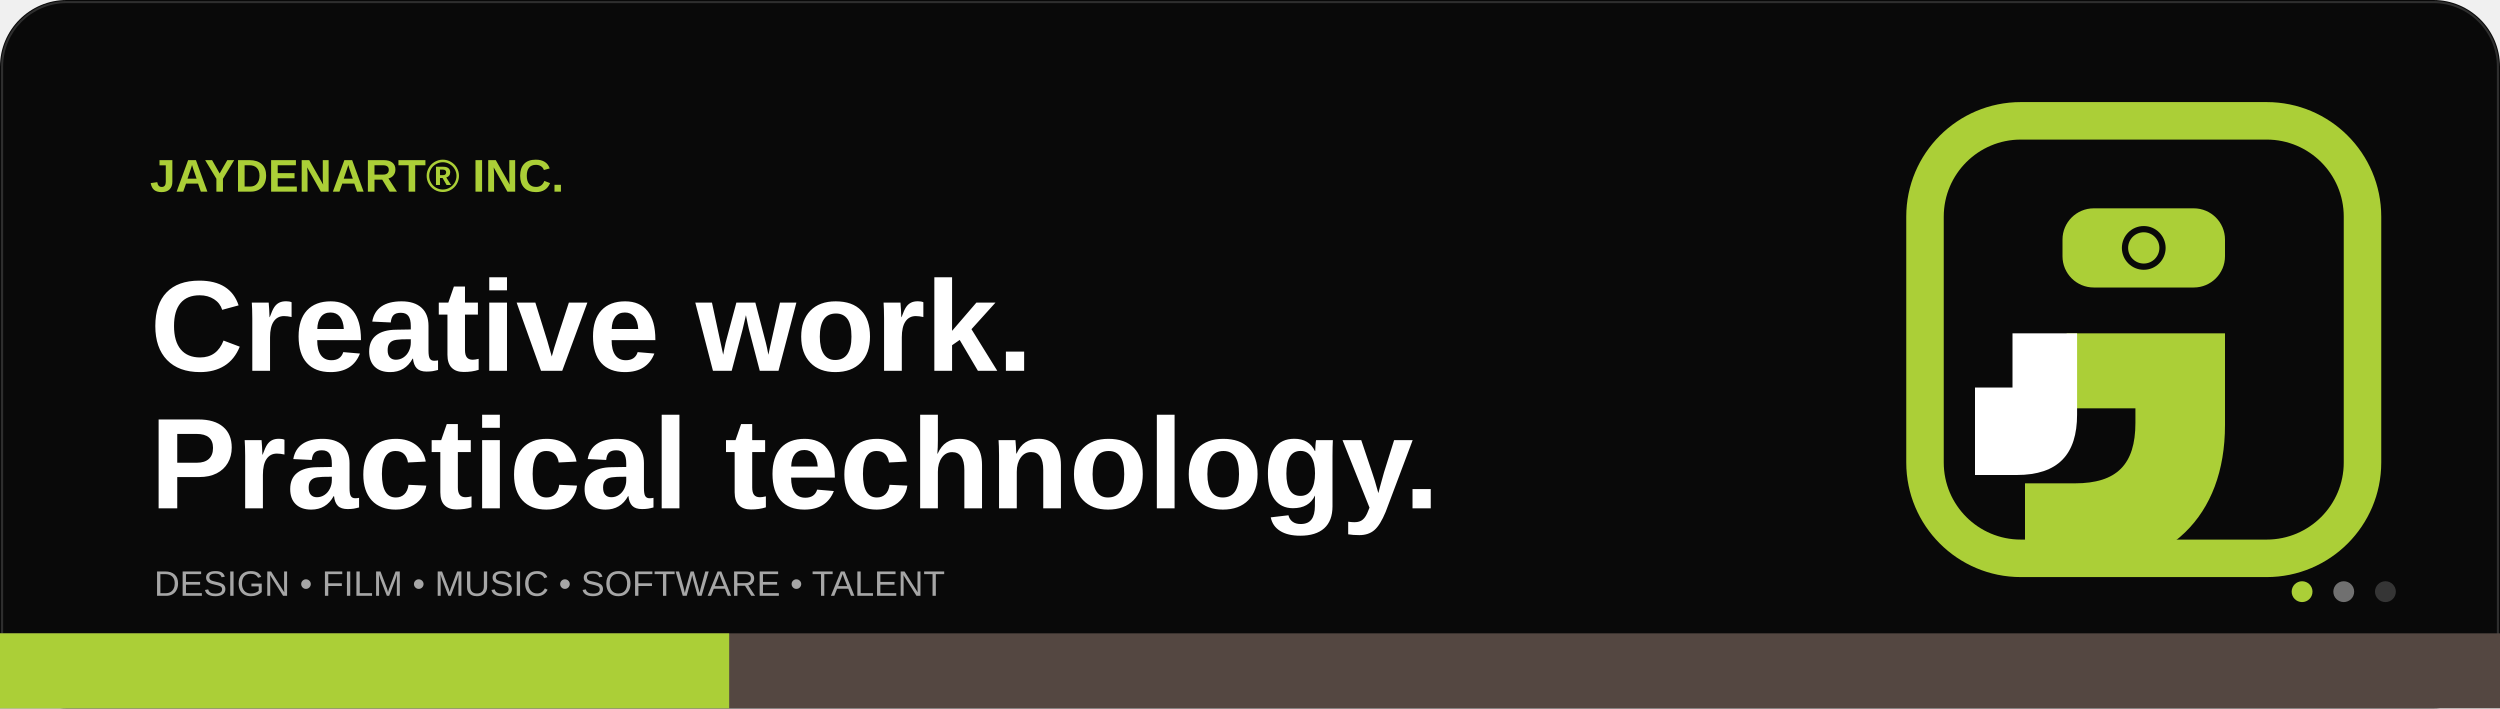
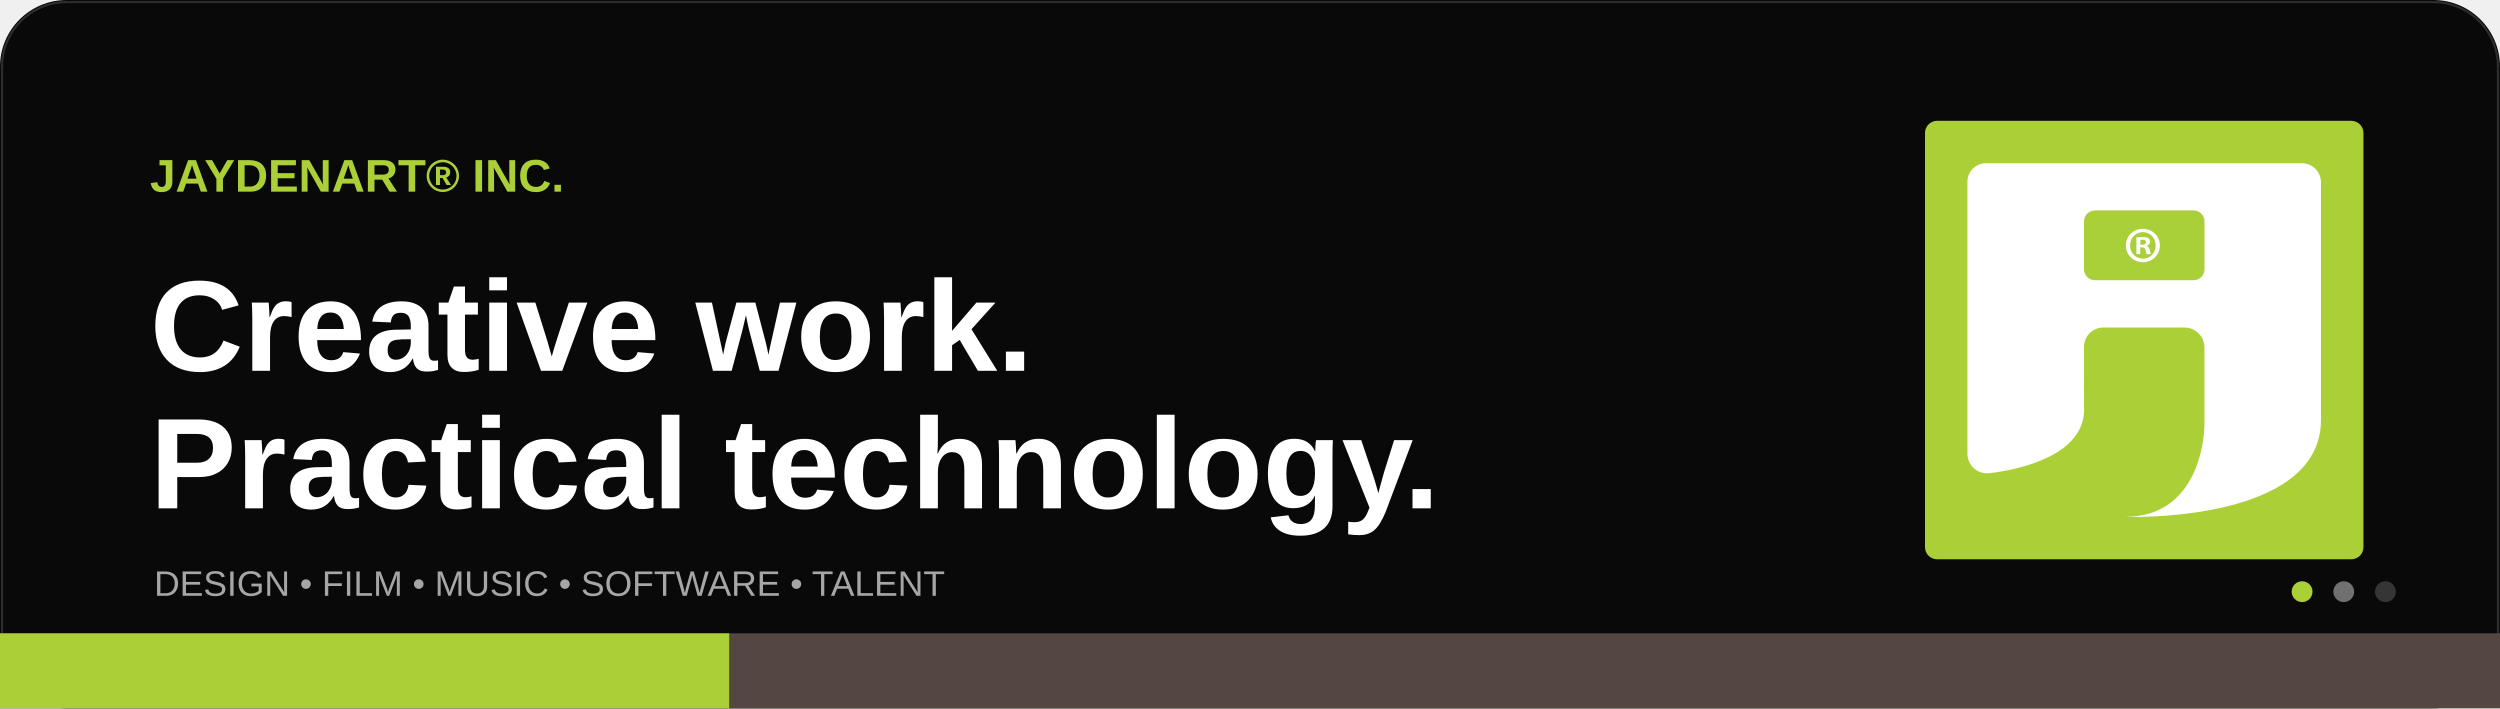
<svg xmlns="http://www.w3.org/2000/svg" width="1200" height="340" viewBox="0 0 1200 340" role="img" aria-labelledby="title desc">
  <rect width="1200" height="340" rx="32" fill="#090909" />
  <rect x="1" y="1" width="1198" height="338" rx="31" fill="none" stroke="#ffffff" stroke-opacity="0.15" />
  <rect x="0" y="304" width="1200" height="36" rx="0" fill="#544741" />
  <rect x="0" y="304" width="350" height="36" fill="#abcf37" />
  <text x="72" y="92" fill="#abcf37" font-family="Arial, Helvetica, sans-serif" font-size="22" font-weight="700" letter-spacing="0">JAYDENART® INC.</text>
  <text x="72" y="178" fill="#ffffff" font-family="Arial, Helvetica, sans-serif" font-size="62" font-weight="700">Creative work.</text>
  <text x="72" y="244" fill="#ffffff" font-family="Arial, Helvetica, sans-serif" font-size="62" font-weight="700">Practical technology.</text>
  <text x="74" y="286" fill="#ffffff" fill-opacity="0.64" font-family="Arial, Helvetica, sans-serif" font-size="17" letter-spacing="0">DESIGN  •  FILM  •  MUSIC  •  SOFTWARE  •  TALENT</text>
-   <g transform="translate(924 58)">
-     <rect width="210" height="210" rx="46" fill="none" stroke="#abcf37" stroke-width="18" />
-     <rect x="66" y="42" width="78" height="38" rx="15" fill="#abcf37" />
-     <circle cx="105" cy="61" r="9" fill="none" stroke="#090909" stroke-width="3" />
-     <path d="M68 102h76v44c0 44-27 70-72 70H48v-42h24c20 0 29-9 29-29v-7H68z" fill="#abcf37" />
-     <path d="M42 102h31v39c0 19-9 29-29 29H24v-42h18z" fill="#ffffff" />
+   <g transform="translate(924 58) scale(0.29)">
+     <path fill="#abcf37" d="M705.7,725.7H20c-11,0-20-9-20-20V20C0,9,9,0,20,0h685.7c11,0,20,9,20,20v685.7c0,11-9,20-20,20Z" />
+     <path fill="#ffffff" d="M70.2,100.9v450c0,19.4,16.7,34.5,35.9,32.3,56-6.2,157.2-31.6,157.2-105.3,0-44.8-.4-69.9-.2-103.9.1-17.7,14.4-31.9,32.1-31.9h134.2c18.3,0,33.1,14.8,33.1,33.1v129.2s0,151.2-132.2,151.2c0,0,325.1,11.5,325.1-160.7V101.6c0-17.3-14.1-31.4-31.4-31.4H100.9c-17,0-30.7,13.7-30.7,30.7Z" />
+     <path fill="#a9cf39" d="M444.6,263.8h-163.4c-9.9,0-18-8.1-18-18v-79.5c0-9.9,8.1-18,18-18h163.4c9.9,0,18,8.1,18,18v79.5c0,9.9-8.1,18-18,18Z" />
+     <path fill="#ffffff" d="M388.8,206.2c0,15.6-12.2,27.8-28.1,27.8s-28.3-12.2-28.3-27.8,12.6-27.5,28.3-27.5c15.9.1,28.1,12.3,28.1,27.5ZM339.4,206.2c0,12.2,9,21.9,21.4,21.9s20.9-9.7,20.9-21.8-8.9-22.1-21.1-22.1-21.2,9.9-21.2,22h0ZM356.3,220.6h-6.4v-27.5c2.5-.5,6-.8,10.6-.8,5.2,0,7.5.8,9.5,2,1.5,1.2,2.7,3.3,2.7,6,0,3-2.3,5.4-5.7,6.4v.3c2.7,1,4.2,3,5,6.7.8,4.2,1.3,5.9,2,6.9h-6.9c-.8-1-1.3-3.5-2.2-6.7-.5-3-2.2-4.4-5.7-4.4h-3v11.1h.1ZM356.5,205h3c3.5,0,6.4-1.2,6.4-4,0-2.5-1.8-4.2-5.9-4.2-1.7,0-2.8.2-3.5.3v7.9Z" />
  </g>
  <circle cx="1105" cy="284" r="5" fill="#abcf37" />
  <circle cx="1125" cy="284" r="5" fill="#ffffff" fill-opacity="0.42" />
  <circle cx="1145" cy="284" r="5" fill="#ffffff" fill-opacity="0.18" />
</svg>
